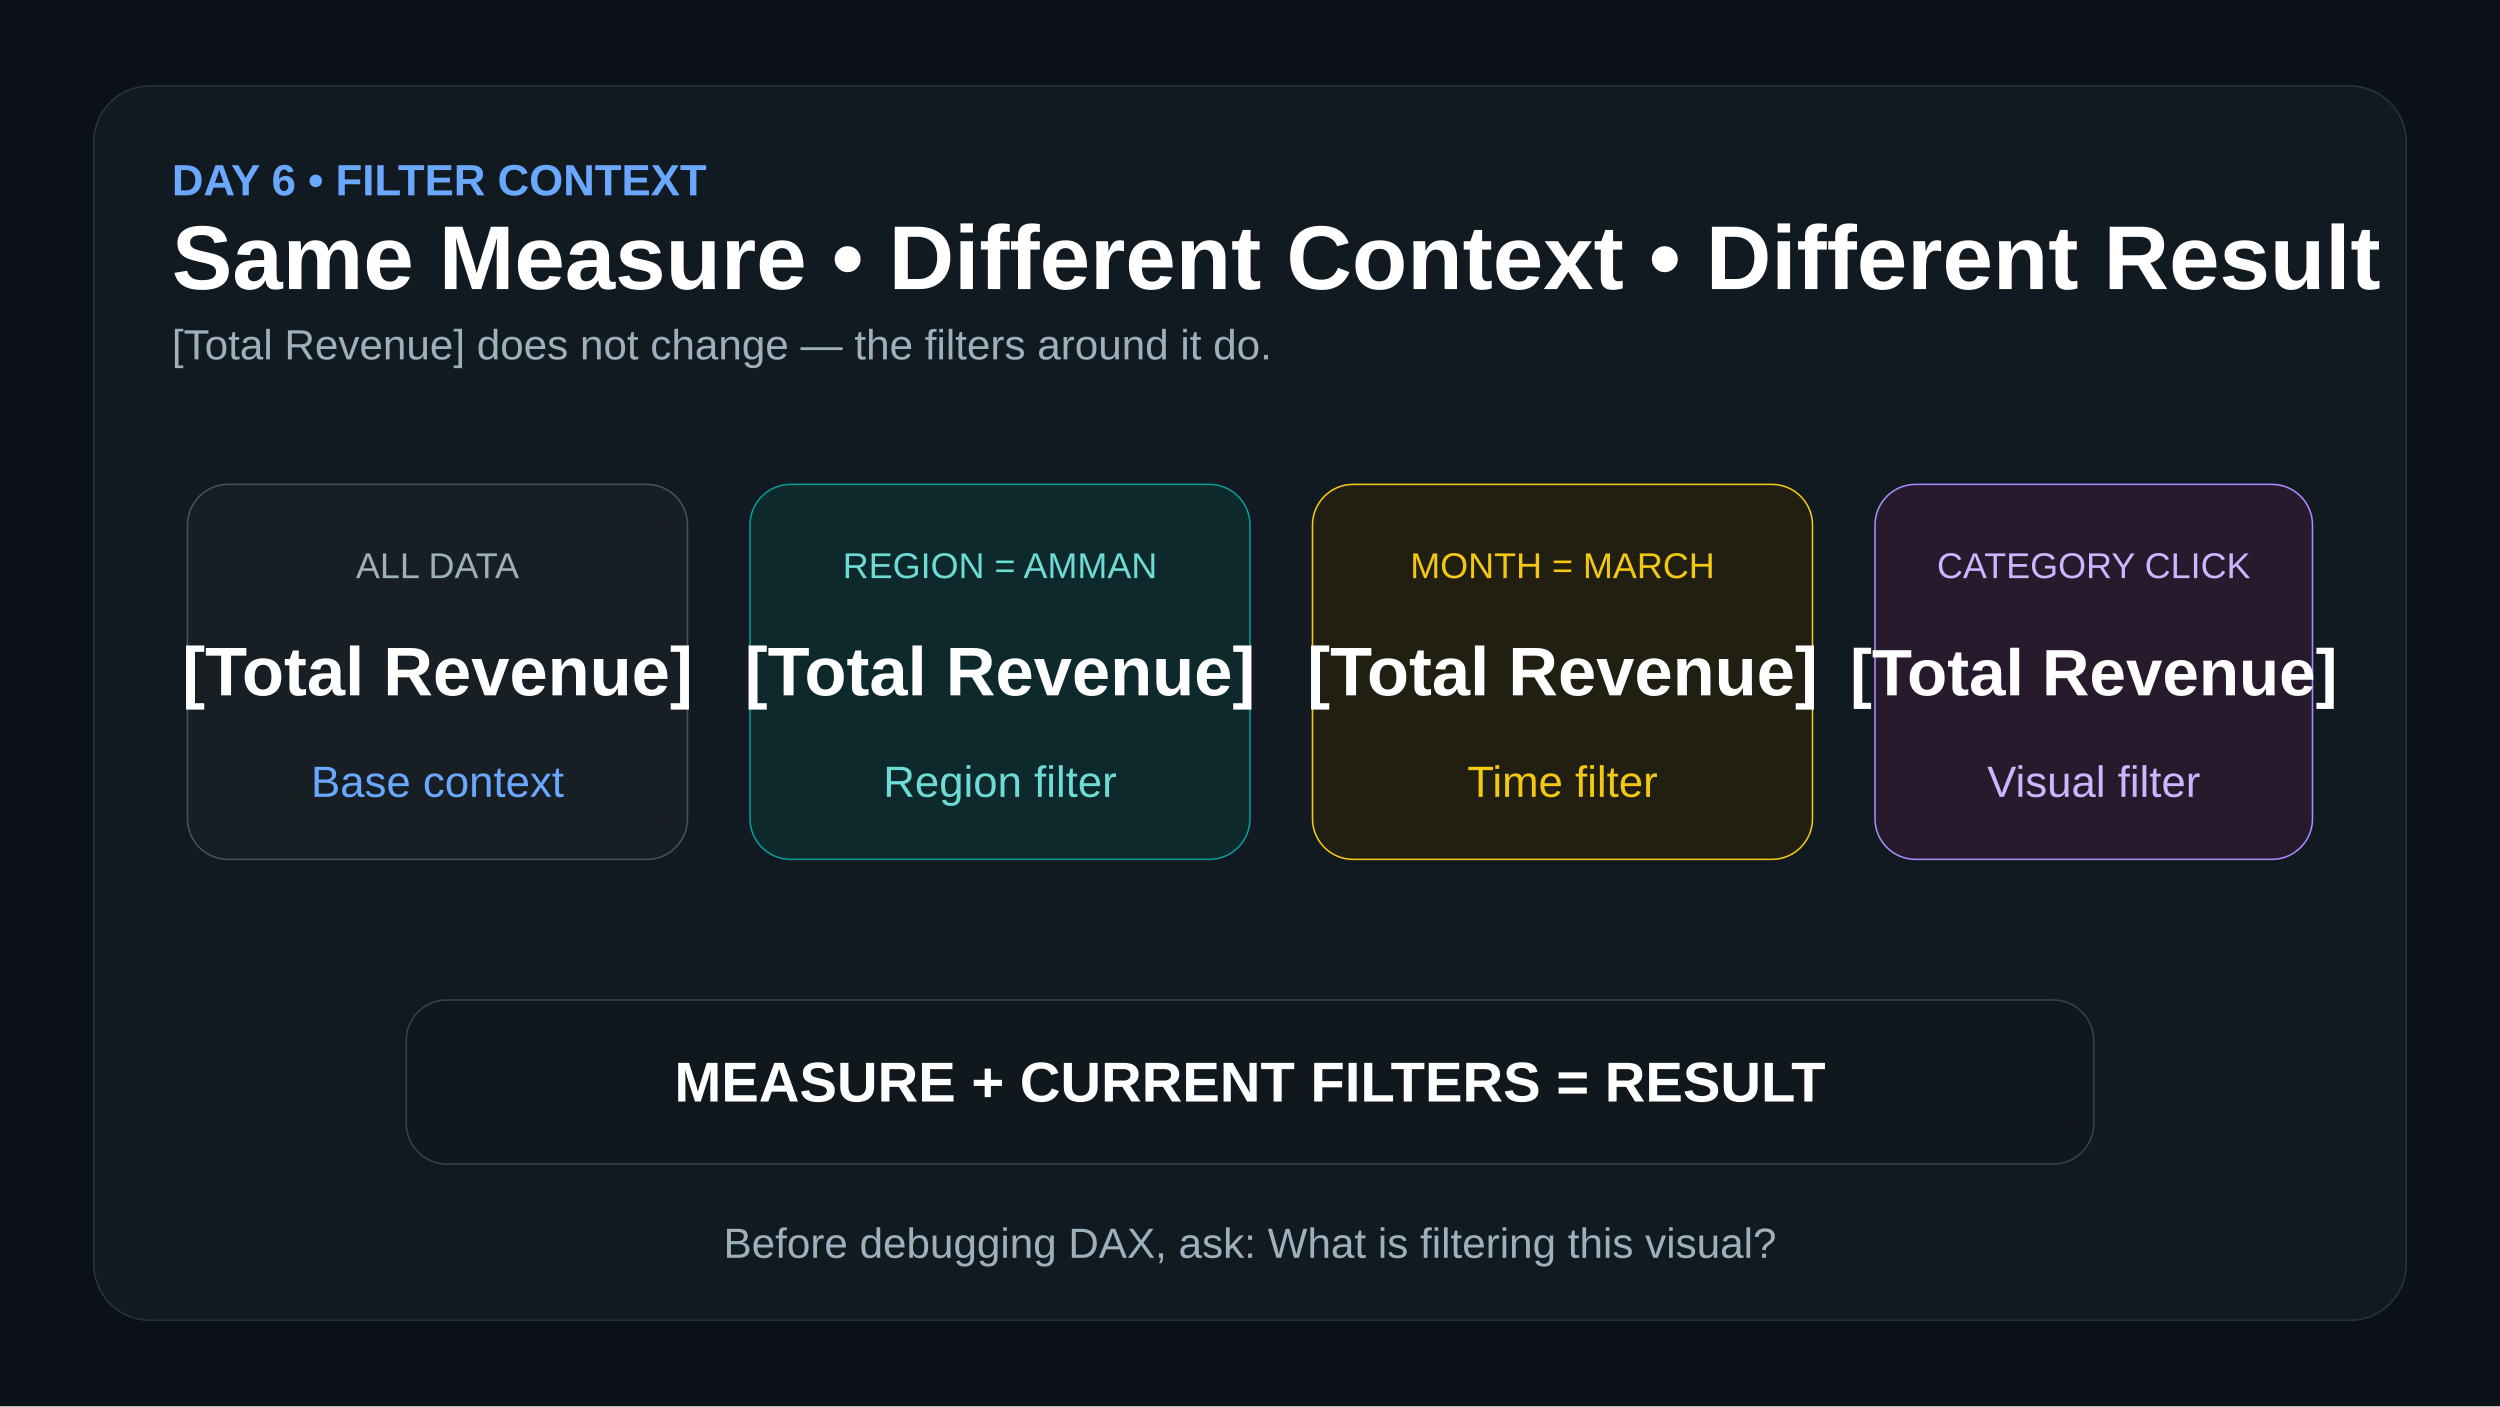
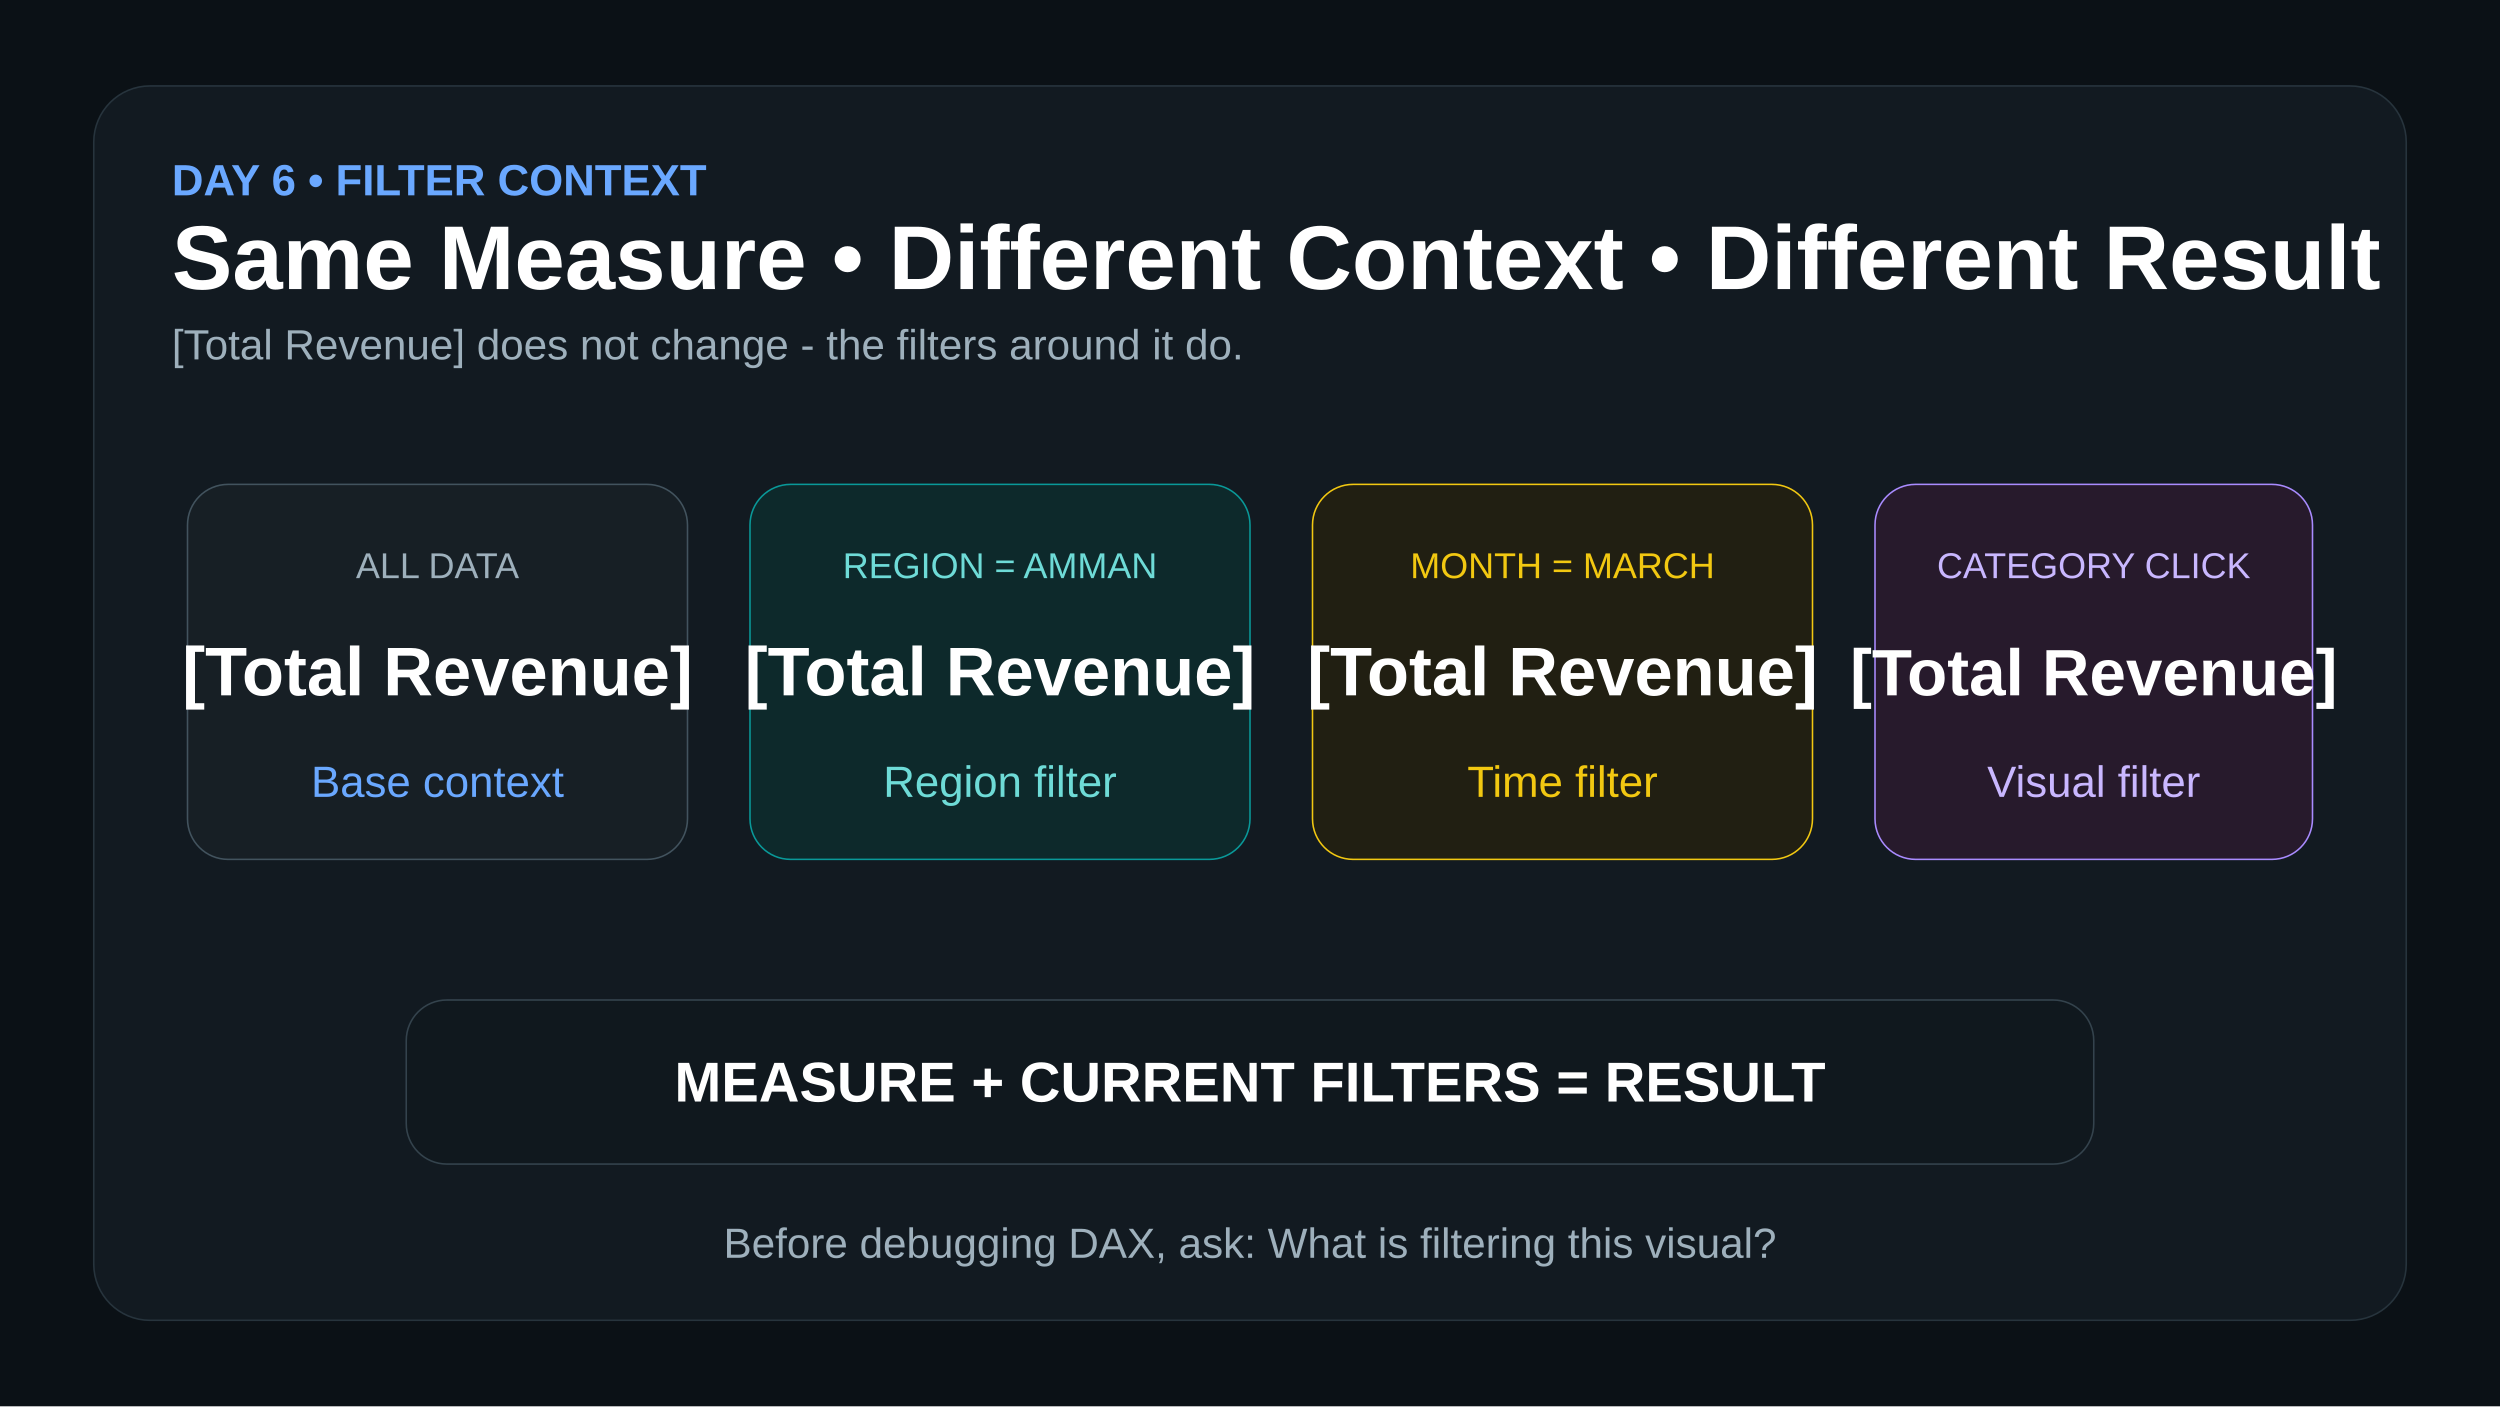
<svg xmlns="http://www.w3.org/2000/svg" width="1600" height="900" viewBox="0 0 1600 900">
  <rect width="1600" height="900" fill="#0b1116" />
  <rect x="60" y="55" width="1480" height="790" rx="36" fill="#121a21" stroke="#27343d" />
  <text x="110" y="125" fill="#6aa8ff" font-size="28" font-family="Arial" font-weight="700">DAY 6 • FILTER CONTEXT</text>
  <text x="110" y="185" fill="#fff" font-size="58" font-family="Arial" font-weight="800">Same Measure • Different Context • Different Result</text>
-   <text x="110" y="230" fill="#9eb0bc" font-size="27" font-family="Arial">[Total Revenue] does not change — the filters around it do.</text>
+   <text x="110" y="230" fill="#9eb0bc" font-size="27" font-family="Arial">[Total Revenue] does not change - the filters around it do.</text>
  <rect x="120" y="310" width="320" height="240" rx="26" fill="#171f25" stroke="#42535e" />
  <text x="280" y="370" text-anchor="middle" fill="#9eb0bc" font-size="23" font-family="Arial">ALL DATA</text>
  <text x="280" y="445" text-anchor="middle" fill="#fff" font-size="44" font-family="Arial" font-weight="800">[Total Revenue]</text>
  <text x="280" y="510" text-anchor="middle" fill="#6aa8ff" font-size="28" font-family="Arial">Base context</text>
  <rect x="480" y="310" width="320" height="240" rx="26" fill="#0d292b" stroke="#099999" />
  <text x="640" y="370" text-anchor="middle" fill="#6edbd7" font-size="23" font-family="Arial">REGION = AMMAN</text>
  <text x="640" y="445" text-anchor="middle" fill="#fff" font-size="44" font-family="Arial" font-weight="800">[Total Revenue]</text>
  <text x="640" y="510" text-anchor="middle" fill="#6edbd7" font-size="28" font-family="Arial">Region filter</text>
  <rect x="840" y="310" width="320" height="240" rx="26" fill="#211f12" stroke="#f2c811" />
  <text x="1000" y="370" text-anchor="middle" fill="#f2c811" font-size="23" font-family="Arial">MONTH = MARCH</text>
  <text x="1000" y="445" text-anchor="middle" fill="#fff" font-size="44" font-family="Arial" font-weight="800">[Total Revenue]</text>
  <text x="1000" y="510" text-anchor="middle" fill="#f2c811" font-size="28" font-family="Arial">Time filter</text>
  <rect x="1200" y="310" width="280" height="240" rx="26" fill="#271a2c" stroke="#a98bff" />
  <text x="1340" y="370" text-anchor="middle" fill="#c9b7ff" font-size="23" font-family="Arial">CATEGORY CLICK</text>
  <text x="1340" y="445" text-anchor="middle" fill="#fff" font-size="42" font-family="Arial" font-weight="800">[Total Revenue]</text>
  <text x="1340" y="510" text-anchor="middle" fill="#c9b7ff" font-size="28" font-family="Arial">Visual filter</text>
  <rect x="260" y="640" width="1080" height="105" rx="26" fill="#10181e" stroke="#34434d" />
  <text x="800" y="705" text-anchor="middle" fill="#fff" font-size="36" font-family="Arial" font-weight="800">MEASURE + CURRENT FILTERS = RESULT</text>
  <text x="800" y="805" text-anchor="middle" fill="#9eb0bc" font-size="27" font-family="Arial">Before debugging DAX, ask: What is filtering this visual?</text>
</svg>
